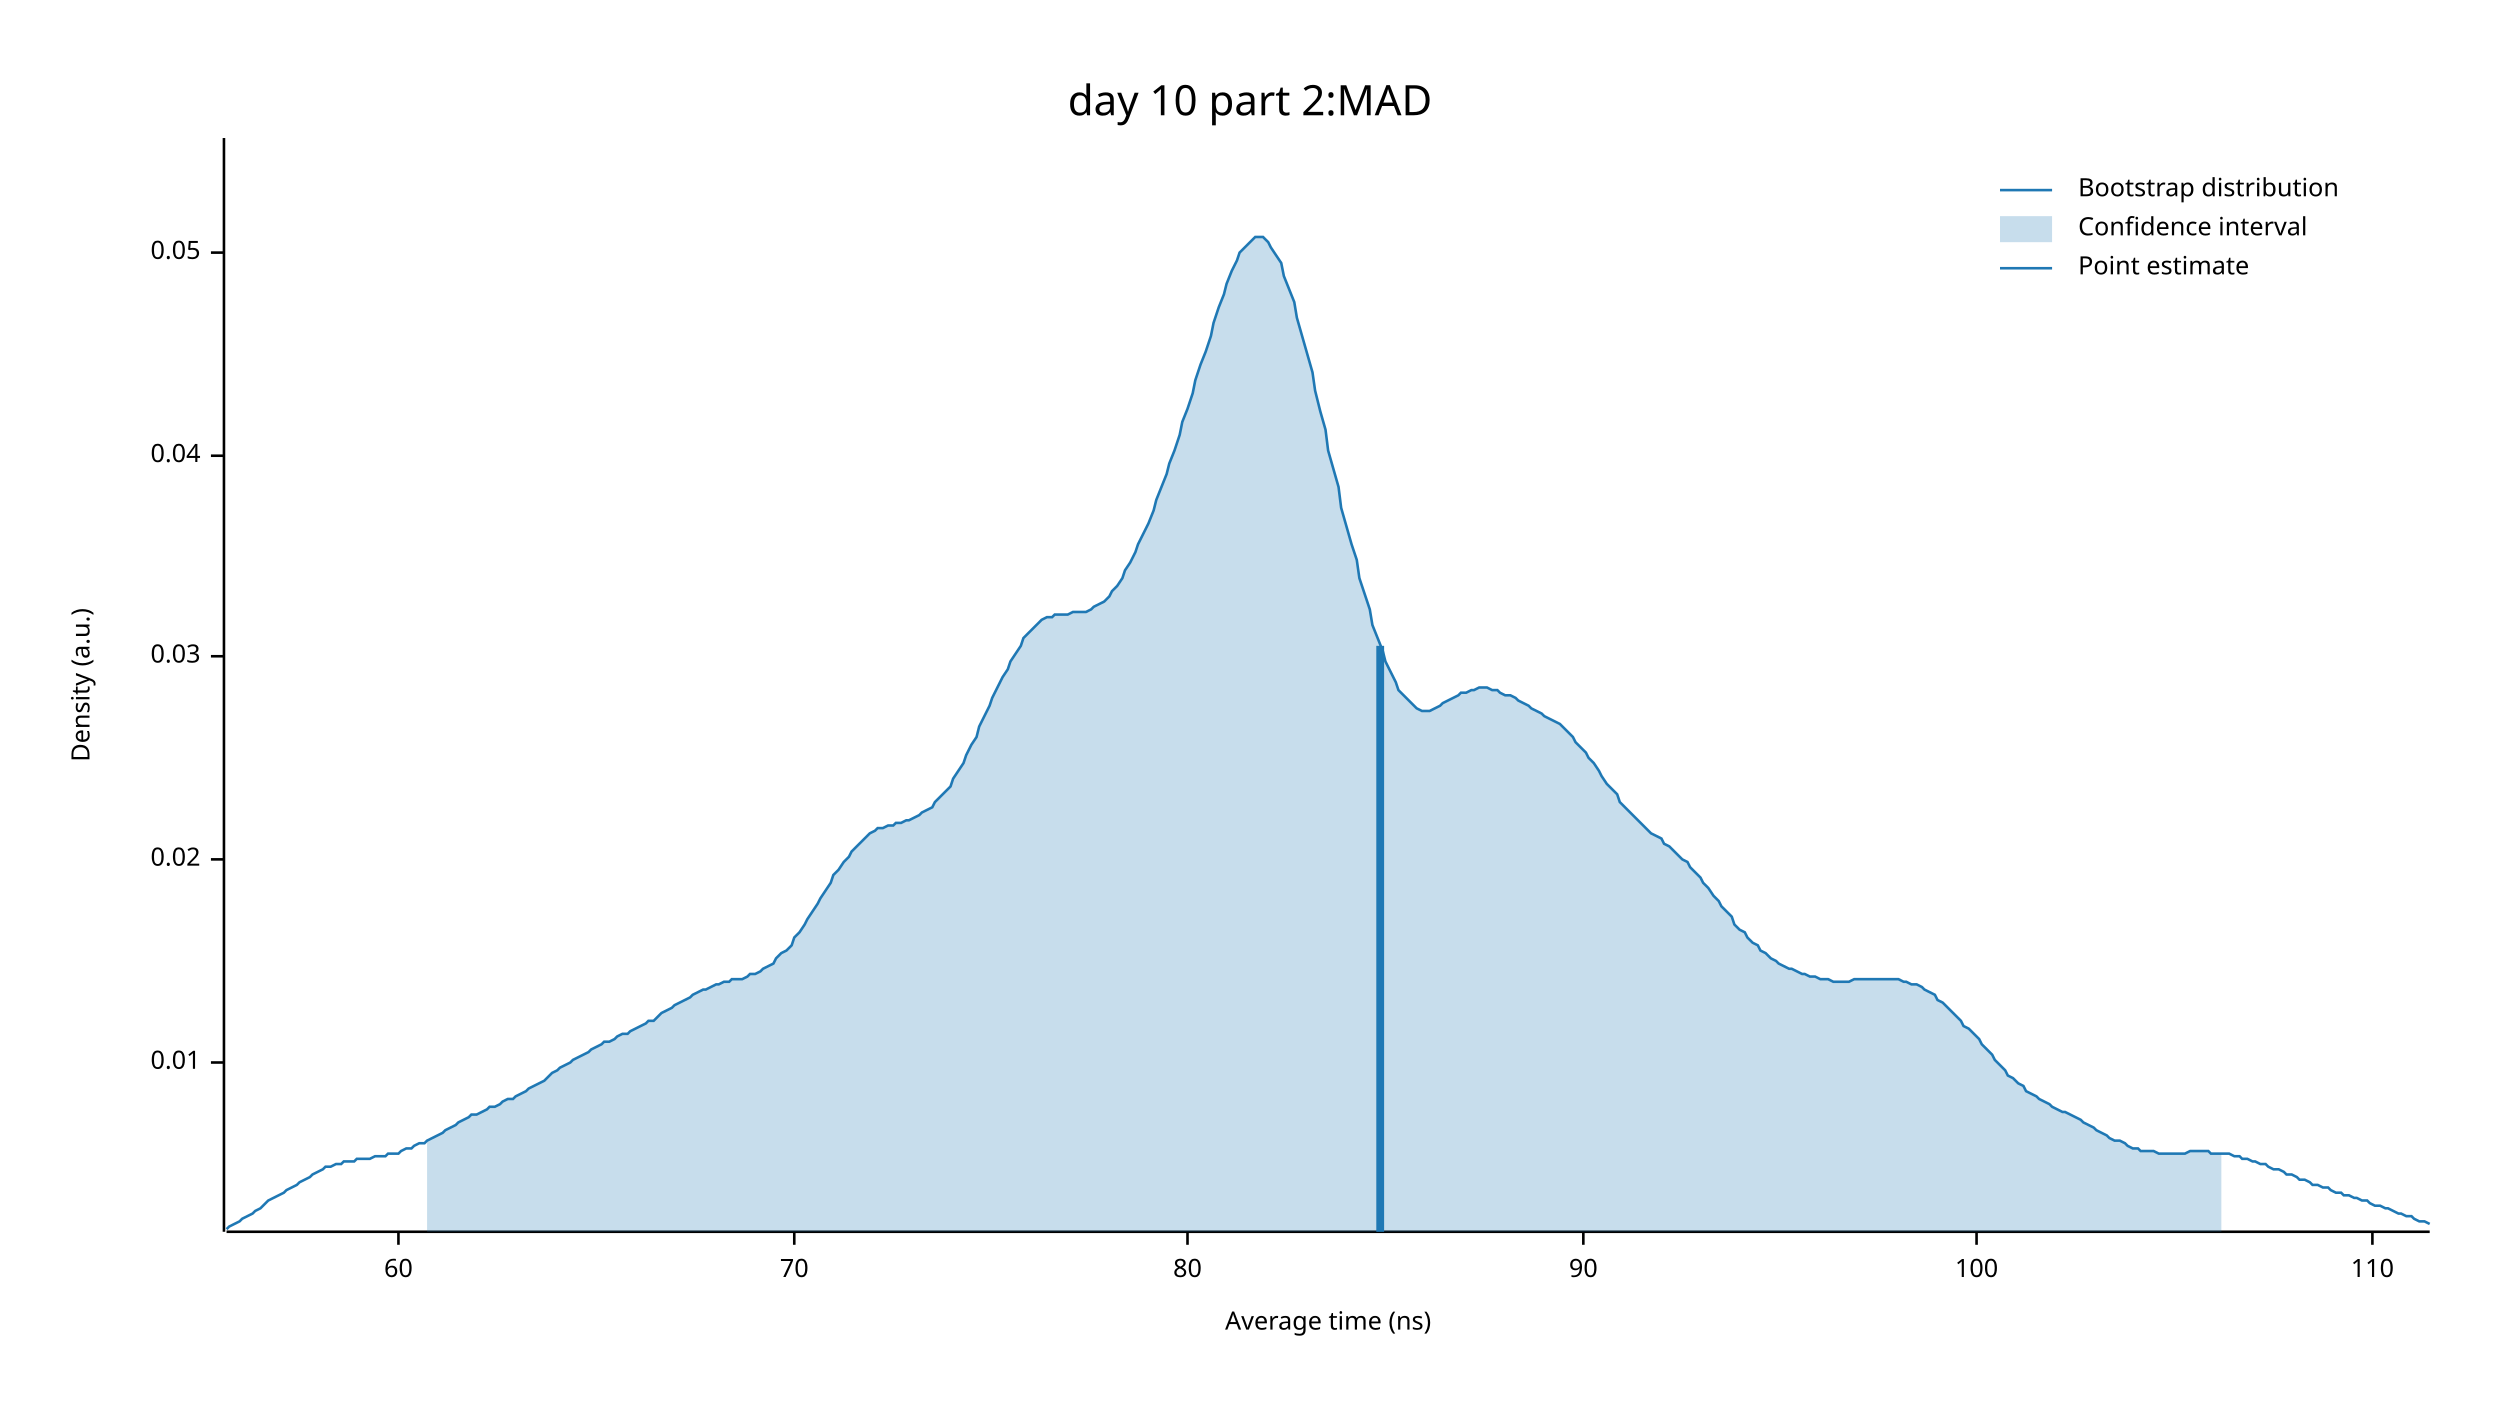
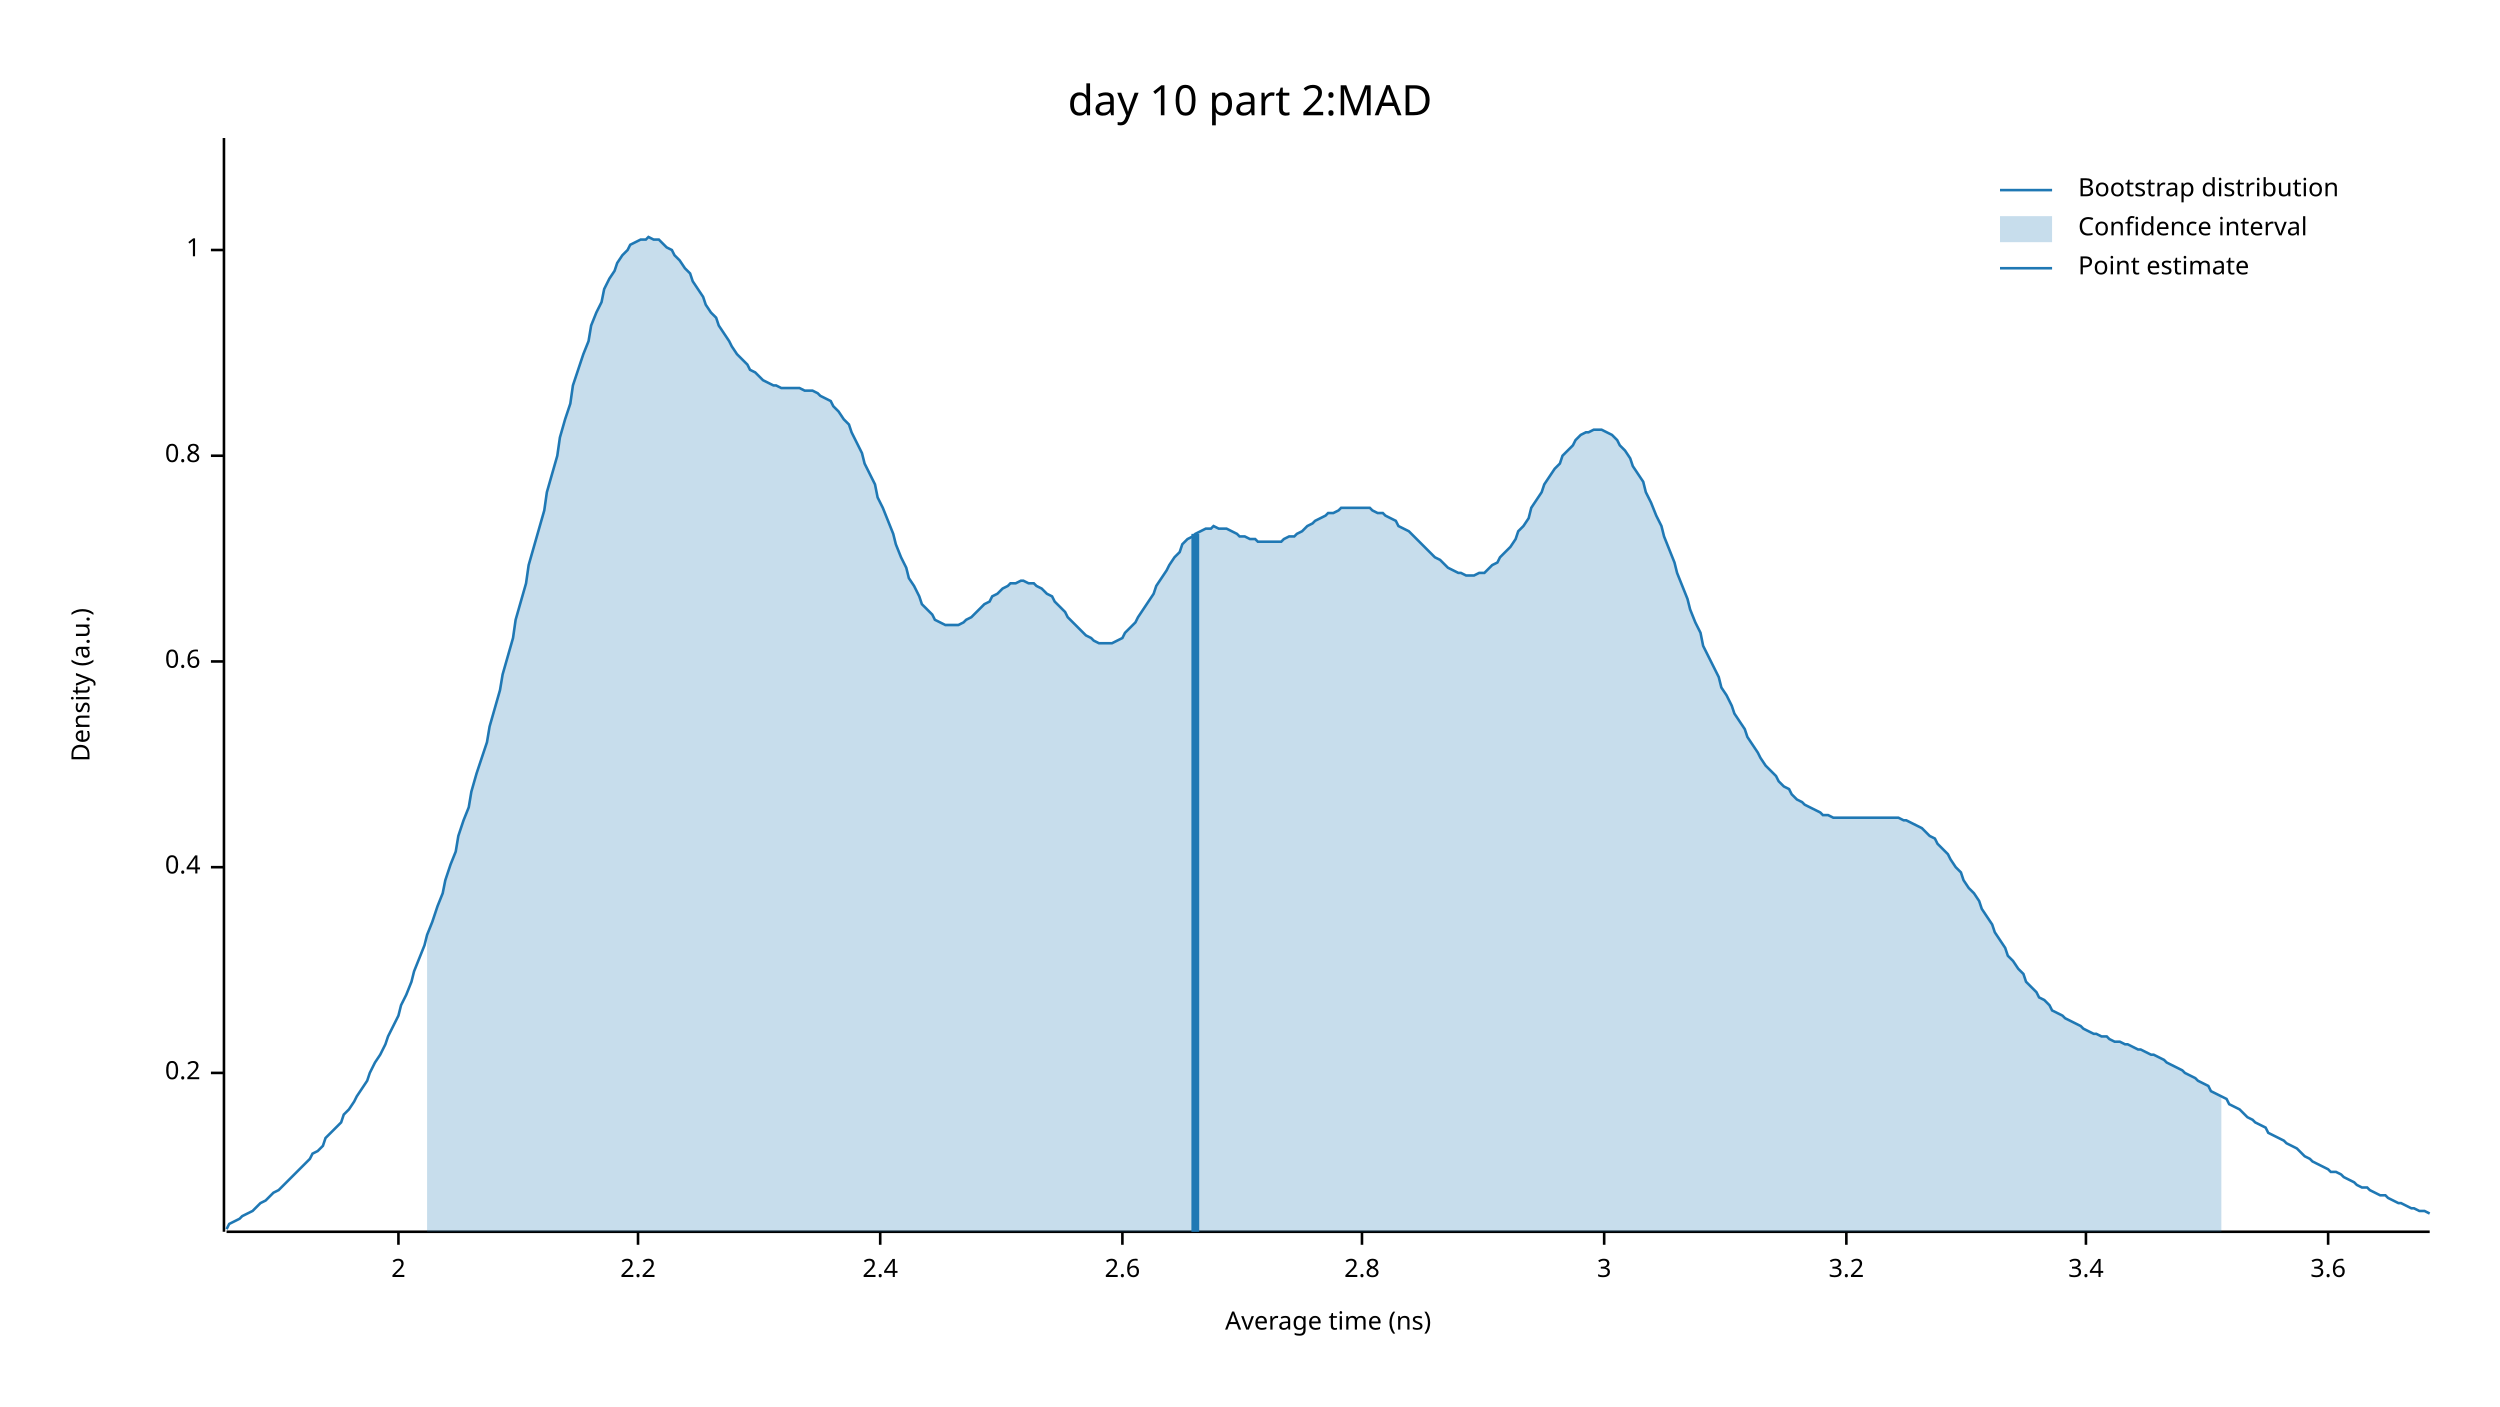
<svg xmlns="http://www.w3.org/2000/svg" width="960" height="540" viewBox="0 0 960 540">
  <text x="480" y="32" dy="0.76em" text-anchor="middle" font-family="sans-serif" font-size="16.129" opacity="1" fill="#000000">
day 10 part 2:MAD
</text>
  <text x="27" y="263" dy="0.76em" text-anchor="middle" font-family="sans-serif" font-size="9.677" opacity="1" fill="#000000" transform="rotate(270, 27, 263)">
Density (a.u.)
</text>
  <text x="510" y="513" dy="-0.5ex" text-anchor="middle" font-family="sans-serif" font-size="9.677" opacity="1" fill="#000000">
Average time (ns)
</text>
  <polyline fill="none" opacity="1" stroke="#000000" stroke-width="1" points="86,53 86,473 " />
-   <text x="77" y="408" dy="0.5ex" text-anchor="end" font-family="sans-serif" font-size="9.677" opacity="1" fill="#000000">
- 0.01
+   <text x="77" y="412" dy="0.5ex" text-anchor="end" font-family="sans-serif" font-size="9.677" opacity="1" fill="#000000">
+ 0.2
</text>
-   <polyline fill="none" opacity="1" stroke="#000000" stroke-width="1" points="81,408 86,408 " />
-   <text x="77" y="330" dy="0.5ex" text-anchor="end" font-family="sans-serif" font-size="9.677" opacity="1" fill="#000000">
- 0.02
+   <polyline fill="none" opacity="1" stroke="#000000" stroke-width="1" points="81,412 86,412 " />
+   <text x="77" y="333" dy="0.5ex" text-anchor="end" font-family="sans-serif" font-size="9.677" opacity="1" fill="#000000">
+ 0.4
</text>
-   <polyline fill="none" opacity="1" stroke="#000000" stroke-width="1" points="81,330 86,330 " />
-   <text x="77" y="252" dy="0.5ex" text-anchor="end" font-family="sans-serif" font-size="9.677" opacity="1" fill="#000000">
- 0.03
+   <polyline fill="none" opacity="1" stroke="#000000" stroke-width="1" points="81,333 86,333 " />
+   <text x="77" y="254" dy="0.5ex" text-anchor="end" font-family="sans-serif" font-size="9.677" opacity="1" fill="#000000">
+ 0.6
</text>
-   <polyline fill="none" opacity="1" stroke="#000000" stroke-width="1" points="81,252 86,252 " />
+   <polyline fill="none" opacity="1" stroke="#000000" stroke-width="1" points="81,254 86,254 " />
  <text x="77" y="175" dy="0.5ex" text-anchor="end" font-family="sans-serif" font-size="9.677" opacity="1" fill="#000000">
- 0.04
+ 0.8
</text>
  <polyline fill="none" opacity="1" stroke="#000000" stroke-width="1" points="81,175 86,175 " />
-   <text x="77" y="97" dy="0.5ex" text-anchor="end" font-family="sans-serif" font-size="9.677" opacity="1" fill="#000000">
- 0.05
+   <text x="77" y="96" dy="0.5ex" text-anchor="end" font-family="sans-serif" font-size="9.677" opacity="1" fill="#000000">
+ 1
</text>
-   <polyline fill="none" opacity="1" stroke="#000000" stroke-width="1" points="81,97 86,97 " />
+   <polyline fill="none" opacity="1" stroke="#000000" stroke-width="1" points="81,96 86,96 " />
  <polyline fill="none" opacity="1" stroke="#000000" stroke-width="1" points="87,473 933,473 " />
  <text x="153" y="483" dy="0.76em" text-anchor="middle" font-family="sans-serif" font-size="9.677" opacity="1" fill="#000000">
- 60
+ 2
</text>
  <polyline fill="none" opacity="1" stroke="#000000" stroke-width="1" points="153,473 153,478 " />
-   <text x="305" y="483" dy="0.76em" text-anchor="middle" font-family="sans-serif" font-size="9.677" opacity="1" fill="#000000">
- 70
+   <text x="245" y="483" dy="0.76em" text-anchor="middle" font-family="sans-serif" font-size="9.677" opacity="1" fill="#000000">
+ 2.2
</text>
-   <polyline fill="none" opacity="1" stroke="#000000" stroke-width="1" points="305,473 305,478 " />
-   <text x="456" y="483" dy="0.76em" text-anchor="middle" font-family="sans-serif" font-size="9.677" opacity="1" fill="#000000">
- 80
+   <polyline fill="none" opacity="1" stroke="#000000" stroke-width="1" points="245,473 245,478 " />
+   <text x="338" y="483" dy="0.76em" text-anchor="middle" font-family="sans-serif" font-size="9.677" opacity="1" fill="#000000">
+ 2.4
</text>
-   <polyline fill="none" opacity="1" stroke="#000000" stroke-width="1" points="456,473 456,478 " />
-   <text x="608" y="483" dy="0.76em" text-anchor="middle" font-family="sans-serif" font-size="9.677" opacity="1" fill="#000000">
- 90
+   <polyline fill="none" opacity="1" stroke="#000000" stroke-width="1" points="338,473 338,478 " />
+   <text x="431" y="483" dy="0.76em" text-anchor="middle" font-family="sans-serif" font-size="9.677" opacity="1" fill="#000000">
+ 2.6
</text>
-   <polyline fill="none" opacity="1" stroke="#000000" stroke-width="1" points="608,473 608,478 " />
-   <text x="759" y="483" dy="0.76em" text-anchor="middle" font-family="sans-serif" font-size="9.677" opacity="1" fill="#000000">
- 100
+   <polyline fill="none" opacity="1" stroke="#000000" stroke-width="1" points="431,473 431,478 " />
+   <text x="523" y="483" dy="0.76em" text-anchor="middle" font-family="sans-serif" font-size="9.677" opacity="1" fill="#000000">
+ 2.8
</text>
-   <polyline fill="none" opacity="1" stroke="#000000" stroke-width="1" points="759,473 759,478 " />
-   <text x="911" y="483" dy="0.76em" text-anchor="middle" font-family="sans-serif" font-size="9.677" opacity="1" fill="#000000">
- 110
+   <polyline fill="none" opacity="1" stroke="#000000" stroke-width="1" points="523,473 523,478 " />
+   <text x="616" y="483" dy="0.76em" text-anchor="middle" font-family="sans-serif" font-size="9.677" opacity="1" fill="#000000">
+ 3
</text>
-   <polyline fill="none" opacity="1" stroke="#000000" stroke-width="1" points="911,473 911,478 " />
-   <polyline fill="none" opacity="1" stroke="#1F78B4" stroke-width="1" points="87,472 88,471 90,470 92,469 93,468 95,467 97,466 98,465 100,464 102,462 103,461 105,460 107,459 109,458 110,457 112,456 114,455 115,454 117,453 119,452 120,451 122,450 124,449 125,448 127,448 129,447 131,447 132,446 134,446 136,446 137,445 139,445 141,445 142,445 144,444 146,444 148,444 149,443 151,443 153,443 154,442 156,441 158,441 159,440 161,439 163,439 164,438 166,437 168,436 170,435 171,434 173,433 175,432 176,431 178,430 180,429 181,428 183,428 185,427 187,426 188,425 190,425 192,424 193,423 195,422 197,422 198,421 200,420 202,419 203,418 205,417 207,416 209,415 210,414 212,412 214,411 215,410 217,409 219,408 220,407 222,406 224,405 226,404 227,403 229,402 231,401 232,400 234,400 236,399 237,398 239,397 241,397 242,396 244,395 246,394 248,393 249,392 251,392 253,390 254,389 256,388 258,387 259,386 261,385 263,384 265,383 266,382 268,381 270,380 271,380 273,379 275,378 276,378 278,377 280,377 281,376 283,376 285,376 287,375 288,374 290,374 292,373 293,372 295,371 297,370 298,368 300,366 302,365 304,363 305,360 307,358 309,355 310,353 312,350 314,347 315,345 317,342 319,339 320,336 322,334 324,331 326,329 327,327 329,325 331,323 332,322 334,320 336,319 337,318 339,318 341,317 343,317 344,316 346,316 348,315 349,315 351,314 353,313 354,312 356,311 358,310 359,308 361,306 363,304 365,302 366,299 368,296 370,293 371,290 373,286 375,283 376,279 378,275 380,271 381,268 383,264 385,260 387,257 388,254 390,251 392,248 393,245 395,243 397,241 398,240 400,238 402,237 404,237 405,236 407,236 409,236 410,236 412,235 414,235 415,235 417,235 419,234 420,233 422,232 424,231 426,229 427,227 429,225 431,222 432,219 434,216 436,212 437,209 439,205 441,201 443,196 444,192 446,187 448,182 449,178 451,173 453,167 454,162 456,157 458,151 459,146 461,140 463,135 465,129 466,124 468,118 470,113 471,109 473,104 475,100 476,97 478,95 480,93 482,91 483,91 485,91 487,93 488,95 490,98 492,101 493,106 495,111 497,116 498,122 500,129 502,136 504,143 505,150 507,158 509,165 510,173 512,180 514,187 515,195 517,202 519,209 521,215 522,222 524,228 526,234 527,240 529,245 531,250 532,254 534,258 536,262 537,265 539,267 541,269 543,271 544,272 546,273 548,273 549,273 551,272 553,271 554,270 556,269 558,268 560,267 561,266 563,266 565,265 566,265 568,264 570,264 571,264 573,265 575,265 576,266 578,267 580,267 582,268 583,269 585,270 587,271 588,272 590,273 592,274 593,275 595,276 597,277 599,278 600,279 602,281 604,283 605,285 607,287 609,289 610,291 612,293 614,296 615,298 617,301 619,303 621,305 622,308 624,310 626,312 627,313 629,315 631,317 632,318 634,320 636,321 638,322 639,324 641,325 643,327 644,328 646,330 648,331 649,333 651,335 653,337 654,339 656,341 658,344 660,346 661,348 663,350 665,352 666,355 668,357 670,358 671,360 673,362 675,363 676,365 678,366 680,368 682,369 683,370 685,371 687,372 688,372 690,373 692,374 693,374 695,375 697,375 699,376 700,376 702,376 704,377 705,377 707,377 709,377 710,377 712,376 714,376 715,376 717,376 719,376 721,376 722,376 724,376 726,376 727,376 729,376 731,377 732,377 734,378 736,378 738,379 739,380 741,381 743,382 744,384 746,385 748,387 749,388 751,390 753,392 754,394 756,395 758,397 760,399 761,401 763,403 765,405 766,407 768,409 770,411 771,413 773,414 775,416 777,417 778,419 780,420 782,421 783,422 785,423 787,424 788,425 790,426 792,427 793,427 795,428 797,429 799,430 800,431 802,432 804,433 805,434 807,435 809,436 810,437 812,438 814,438 816,439 817,440 819,441 821,441 822,442 824,442 826,442 827,442 829,443 831,443 832,443 834,443 836,443 838,443 839,443 841,442 843,442 844,442 846,442 848,442 849,443 851,443 853,443 855,443 856,443 858,444 860,444 861,445 863,445 865,446 866,446 868,447 870,447 871,448 873,449 875,449 877,450 878,451 880,451 882,452 883,453 885,453 887,454 888,455 890,455 892,456 894,456 895,457 897,458 899,458 900,459 902,459 904,460 905,460 907,461 909,461 910,462 912,463 914,463 916,464 917,464 919,465 921,466 922,466 924,467 926,467 927,468 929,469 931,469 933,470 " />
-   <polygon opacity="0.25" fill="#1F78B4" points="164,438 166,437 168,436 170,435 171,434 173,433 175,432 176,431 178,430 180,429 181,428 183,428 185,427 187,426 188,425 190,425 192,424 193,423 195,422 197,422 198,421 200,420 202,419 203,418 205,417 207,416 209,415 210,414 212,412 214,411 215,410 217,409 219,408 220,407 222,406 224,405 226,404 227,403 229,402 231,401 232,400 234,400 236,399 237,398 239,397 241,397 242,396 244,395 246,394 248,393 249,392 251,392 253,390 254,389 256,388 258,387 259,386 261,385 263,384 265,383 266,382 268,381 270,380 271,380 273,379 275,378 276,378 278,377 280,377 281,376 283,376 285,376 287,375 288,374 290,374 292,373 293,372 295,371 297,370 298,368 300,366 302,365 304,363 305,360 307,358 309,355 310,353 312,350 314,347 315,345 317,342 319,339 320,336 322,334 324,331 326,329 327,327 329,325 331,323 332,322 334,320 336,319 337,318 339,318 341,317 343,317 344,316 346,316 348,315 349,315 351,314 353,313 354,312 356,311 358,310 359,308 361,306 363,304 365,302 366,299 368,296 370,293 371,290 373,286 375,283 376,279 378,275 380,271 381,268 383,264 385,260 387,257 388,254 390,251 392,248 393,245 395,243 397,241 398,240 400,238 402,237 404,237 405,236 407,236 409,236 410,236 412,235 414,235 415,235 417,235 419,234 420,233 422,232 424,231 426,229 427,227 429,225 431,222 432,219 434,216 436,212 437,209 439,205 441,201 443,196 444,192 446,187 448,182 449,178 451,173 453,167 454,162 456,157 458,151 459,146 461,140 463,135 465,129 466,124 468,118 470,113 471,109 473,104 475,100 476,97 478,95 480,93 482,91 483,91 485,91 487,93 488,95 490,98 492,101 493,106 495,111 497,116 498,122 500,129 502,136 504,143 505,150 507,158 509,165 510,173 512,180 514,187 515,195 517,202 519,209 521,215 522,222 524,228 526,234 527,240 529,245 531,250 532,254 534,258 536,262 537,265 539,267 541,269 543,271 544,272 546,273 548,273 549,273 551,272 553,271 554,270 556,269 558,268 560,267 561,266 563,266 565,265 566,265 568,264 570,264 571,264 573,265 575,265 576,266 578,267 580,267 582,268 583,269 585,270 587,271 588,272 590,273 592,274 593,275 595,276 597,277 599,278 600,279 602,281 604,283 605,285 607,287 609,289 610,291 612,293 614,296 615,298 617,301 619,303 621,305 622,308 624,310 626,312 627,313 629,315 631,317 632,318 634,320 636,321 638,322 639,324 641,325 643,327 644,328 646,330 648,331 649,333 651,335 653,337 654,339 656,341 658,344 660,346 661,348 663,350 665,352 666,355 668,357 670,358 671,360 673,362 675,363 676,365 678,366 680,368 682,369 683,370 685,371 687,372 688,372 690,373 692,374 693,374 695,375 697,375 699,376 700,376 702,376 704,377 705,377 707,377 709,377 710,377 712,376 714,376 715,376 717,376 719,376 721,376 722,376 724,376 726,376 727,376 729,376 731,377 732,377 734,378 736,378 738,379 739,380 741,381 743,382 744,384 746,385 748,387 749,388 751,390 753,392 754,394 756,395 758,397 760,399 761,401 763,403 765,405 766,407 768,409 770,411 771,413 773,414 775,416 777,417 778,419 780,420 782,421 783,422 785,423 787,424 788,425 790,426 792,427 793,427 795,428 797,429 799,430 800,431 802,432 804,433 805,434 807,435 809,436 810,437 812,438 814,438 816,439 817,440 819,441 821,441 822,442 824,442 826,442 827,442 829,443 831,443 832,443 834,443 836,443 838,443 839,443 841,442 843,442 844,442 846,442 848,442 849,443 851,443 853,443 853,473 164,473 " />
-   <polyline fill="none" opacity="1" stroke="#1F78B4" stroke-width="3" points="530,473 530,248 " />
+   <polyline fill="none" opacity="1" stroke="#000000" stroke-width="1" points="616,473 616,478 " />
+   <text x="709" y="483" dy="0.76em" text-anchor="middle" font-family="sans-serif" font-size="9.677" opacity="1" fill="#000000">
+ 3.2
+ </text>
+   <polyline fill="none" opacity="1" stroke="#000000" stroke-width="1" points="709,473 709,478 " />
+   <text x="801" y="483" dy="0.76em" text-anchor="middle" font-family="sans-serif" font-size="9.677" opacity="1" fill="#000000">
+ 3.4
+ </text>
+   <polyline fill="none" opacity="1" stroke="#000000" stroke-width="1" points="801,473 801,478 " />
+   <text x="894" y="483" dy="0.76em" text-anchor="middle" font-family="sans-serif" font-size="9.677" opacity="1" fill="#000000">
+ 3.6
+ </text>
+   <polyline fill="none" opacity="1" stroke="#000000" stroke-width="1" points="894,473 894,478 " />
+   <polyline fill="none" opacity="1" stroke="#1F78B4" stroke-width="1" points="87,472 88,470 90,469 92,468 93,467 95,466 97,465 98,464 100,462 102,461 103,460 105,458 107,457 109,455 110,454 112,452 114,450 115,449 117,447 119,445 120,443 122,442 124,440 125,437 127,435 129,433 131,431 132,428 134,426 136,423 137,421 139,418 141,415 142,412 144,408 146,405 148,401 149,398 151,394 153,390 154,386 156,382 158,377 159,373 161,368 163,363 164,359 166,354 168,348 170,343 171,338 173,332 175,327 176,321 178,315 180,310 181,304 183,297 185,291 187,285 188,279 190,272 192,265 193,259 195,252 197,245 198,238 200,231 202,224 203,217 205,210 207,203 209,196 210,189 212,182 214,175 215,168 217,161 219,155 220,148 222,142 224,136 226,131 227,125 229,120 231,116 232,111 234,107 236,104 237,101 239,98 241,96 242,94 244,93 246,92 248,92 249,91 251,92 253,92 254,93 256,95 258,96 259,98 261,100 263,103 265,105 266,108 268,111 270,114 271,117 273,120 275,122 276,125 278,128 280,131 281,133 283,136 285,138 287,140 288,142 290,143 292,145 293,146 295,147 297,148 298,148 300,149 302,149 304,149 305,149 307,149 309,150 310,150 312,150 314,151 315,152 317,153 319,154 320,156 322,158 324,161 326,163 327,166 329,170 331,174 332,178 334,182 336,186 337,191 339,195 341,200 343,205 344,209 346,214 348,218 349,222 351,225 353,229 354,232 356,234 358,236 359,238 361,239 363,240 365,240 366,240 368,240 370,239 371,238 373,237 375,235 376,234 378,232 380,231 381,229 383,228 385,226 387,225 388,224 390,224 392,223 393,223 395,224 397,224 398,225 400,226 402,228 404,229 405,231 407,233 409,235 410,237 412,239 414,241 415,242 417,244 419,245 420,246 422,247 424,247 426,247 427,247 429,246 431,245 432,243 434,241 436,239 437,237 439,234 441,231 443,228 444,225 446,222 448,219 449,217 451,214 453,212 454,209 456,207 458,206 459,205 461,204 463,203 465,203 466,202 468,203 470,203 471,203 473,204 475,205 476,206 478,206 480,207 482,207 483,208 485,208 487,208 488,208 490,208 492,208 493,207 495,206 497,206 498,205 500,204 502,202 504,201 505,200 507,199 509,198 510,197 512,197 514,196 515,195 517,195 519,195 521,195 522,195 524,195 526,195 527,196 529,197 531,197 532,198 534,199 536,200 537,202 539,203 541,204 543,206 544,207 546,209 548,211 549,212 551,214 553,215 554,216 556,218 558,219 560,220 561,220 563,221 565,221 566,221 568,220 570,220 571,219 573,217 575,216 576,214 578,212 580,210 582,207 583,204 585,202 587,199 588,195 590,192 592,189 593,186 595,183 597,180 599,178 600,175 602,173 604,171 605,169 607,167 609,166 610,166 612,165 614,165 615,165 617,166 619,167 621,169 622,171 624,173 626,176 627,179 629,182 631,185 632,189 634,193 636,198 638,202 639,206 641,211 643,216 644,220 646,225 648,230 649,234 651,239 653,243 654,248 656,252 658,256 660,260 661,264 663,267 665,271 666,274 668,277 670,280 671,283 673,286 675,289 676,291 678,294 680,296 682,298 683,300 685,302 687,303 688,305 690,307 692,308 693,309 695,310 697,311 699,312 700,313 702,313 704,314 705,314 707,314 709,314 710,314 712,314 714,314 715,314 717,314 719,314 721,314 722,314 724,314 726,314 727,314 729,314 731,315 732,315 734,316 736,317 738,318 739,319 741,321 743,322 744,324 746,326 748,328 749,330 751,333 753,335 754,338 756,341 758,343 760,346 761,349 763,352 765,355 766,358 768,361 770,364 771,367 773,369 775,372 777,374 778,377 780,379 782,381 783,383 785,384 787,386 788,388 790,389 792,390 793,391 795,392 797,393 799,394 800,395 802,396 804,397 805,397 807,398 809,398 810,399 812,400 814,400 816,401 817,401 819,402 821,403 822,403 824,404 826,405 827,405 829,406 831,407 832,408 834,409 836,410 838,411 839,412 841,413 843,414 844,415 846,416 848,417 849,419 851,420 853,421 855,422 856,424 858,425 860,426 861,427 863,429 865,430 866,431 868,432 870,433 871,435 873,436 875,437 877,438 878,439 880,440 882,441 883,442 885,444 887,445 888,446 890,447 892,448 894,449 895,450 897,450 899,451 900,452 902,453 904,454 905,455 907,456 909,456 910,457 912,458 914,459 916,459 917,460 919,461 921,462 922,462 924,463 926,464 927,464 929,465 931,465 933,466 " />
+   <polygon opacity="0.25" fill="#1F78B4" points="164,359 166,354 168,348 170,343 171,338 173,332 175,327 176,321 178,315 180,310 181,304 183,297 185,291 187,285 188,279 190,272 192,265 193,259 195,252 197,245 198,238 200,231 202,224 203,217 205,210 207,203 209,196 210,189 212,182 214,175 215,168 217,161 219,155 220,148 222,142 224,136 226,131 227,125 229,120 231,116 232,111 234,107 236,104 237,101 239,98 241,96 242,94 244,93 246,92 248,92 249,91 251,92 253,92 254,93 256,95 258,96 259,98 261,100 263,103 265,105 266,108 268,111 270,114 271,117 273,120 275,122 276,125 278,128 280,131 281,133 283,136 285,138 287,140 288,142 290,143 292,145 293,146 295,147 297,148 298,148 300,149 302,149 304,149 305,149 307,149 309,150 310,150 312,150 314,151 315,152 317,153 319,154 320,156 322,158 324,161 326,163 327,166 329,170 331,174 332,178 334,182 336,186 337,191 339,195 341,200 343,205 344,209 346,214 348,218 349,222 351,225 353,229 354,232 356,234 358,236 359,238 361,239 363,240 365,240 366,240 368,240 370,239 371,238 373,237 375,235 376,234 378,232 380,231 381,229 383,228 385,226 387,225 388,224 390,224 392,223 393,223 395,224 397,224 398,225 400,226 402,228 404,229 405,231 407,233 409,235 410,237 412,239 414,241 415,242 417,244 419,245 420,246 422,247 424,247 426,247 427,247 429,246 431,245 432,243 434,241 436,239 437,237 439,234 441,231 443,228 444,225 446,222 448,219 449,217 451,214 453,212 454,209 456,207 458,206 459,205 461,204 463,203 465,203 466,202 468,203 470,203 471,203 473,204 475,205 476,206 478,206 480,207 482,207 483,208 485,208 487,208 488,208 490,208 492,208 493,207 495,206 497,206 498,205 500,204 502,202 504,201 505,200 507,199 509,198 510,197 512,197 514,196 515,195 517,195 519,195 521,195 522,195 524,195 526,195 527,196 529,197 531,197 532,198 534,199 536,200 537,202 539,203 541,204 543,206 544,207 546,209 548,211 549,212 551,214 553,215 554,216 556,218 558,219 560,220 561,220 563,221 565,221 566,221 568,220 570,220 571,219 573,217 575,216 576,214 578,212 580,210 582,207 583,204 585,202 587,199 588,195 590,192 592,189 593,186 595,183 597,180 599,178 600,175 602,173 604,171 605,169 607,167 609,166 610,166 612,165 614,165 615,165 617,166 619,167 621,169 622,171 624,173 626,176 627,179 629,182 631,185 632,189 634,193 636,198 638,202 639,206 641,211 643,216 644,220 646,225 648,230 649,234 651,239 653,243 654,248 656,252 658,256 660,260 661,264 663,267 665,271 666,274 668,277 670,280 671,283 673,286 675,289 676,291 678,294 680,296 682,298 683,300 685,302 687,303 688,305 690,307 692,308 693,309 695,310 697,311 699,312 700,313 702,313 704,314 705,314 707,314 709,314 710,314 712,314 714,314 715,314 717,314 719,314 721,314 722,314 724,314 726,314 727,314 729,314 731,315 732,315 734,316 736,317 738,318 739,319 741,321 743,322 744,324 746,326 748,328 749,330 751,333 753,335 754,338 756,341 758,343 760,346 761,349 763,352 765,355 766,358 768,361 770,364 771,367 773,369 775,372 777,374 778,377 780,379 782,381 783,383 785,384 787,386 788,388 790,389 792,390 793,391 795,392 797,393 799,394 800,395 802,396 804,397 805,397 807,398 809,398 810,399 812,400 814,400 816,401 817,401 819,402 821,403 822,403 824,404 826,405 827,405 829,406 831,407 832,408 834,409 836,410 838,411 839,412 841,413 843,414 844,415 846,416 848,417 849,419 851,420 853,421 853,473 164,473 " />
+   <polyline fill="none" opacity="1" stroke="#1F78B4" stroke-width="3" points="459,473 459,205 " />
  <text x="798" y="68" dy="0.76em" text-anchor="start" font-family="sans-serif" font-size="9.677" opacity="1" fill="#000000">
Bootstrap distribution
</text>
  <text x="798" y="83" dy="0.76em" text-anchor="start" font-family="sans-serif" font-size="9.677" opacity="1" fill="#000000">
Confidence interval
</text>
  <text x="798" y="98" dy="0.76em" text-anchor="start" font-family="sans-serif" font-size="9.677" opacity="1" fill="#000000">
Point estimate
</text>
  <polyline fill="none" opacity="1" stroke="#1F78B4" stroke-width="1" points="768,73 788,73 " />
  <rect x="768" y="83" width="20" height="10" opacity="0.25" fill="#1F78B4" stroke="none" />
  <polyline fill="none" opacity="1" stroke="#1F78B4" stroke-width="1" points="768,103 788,103 " />
</svg>
